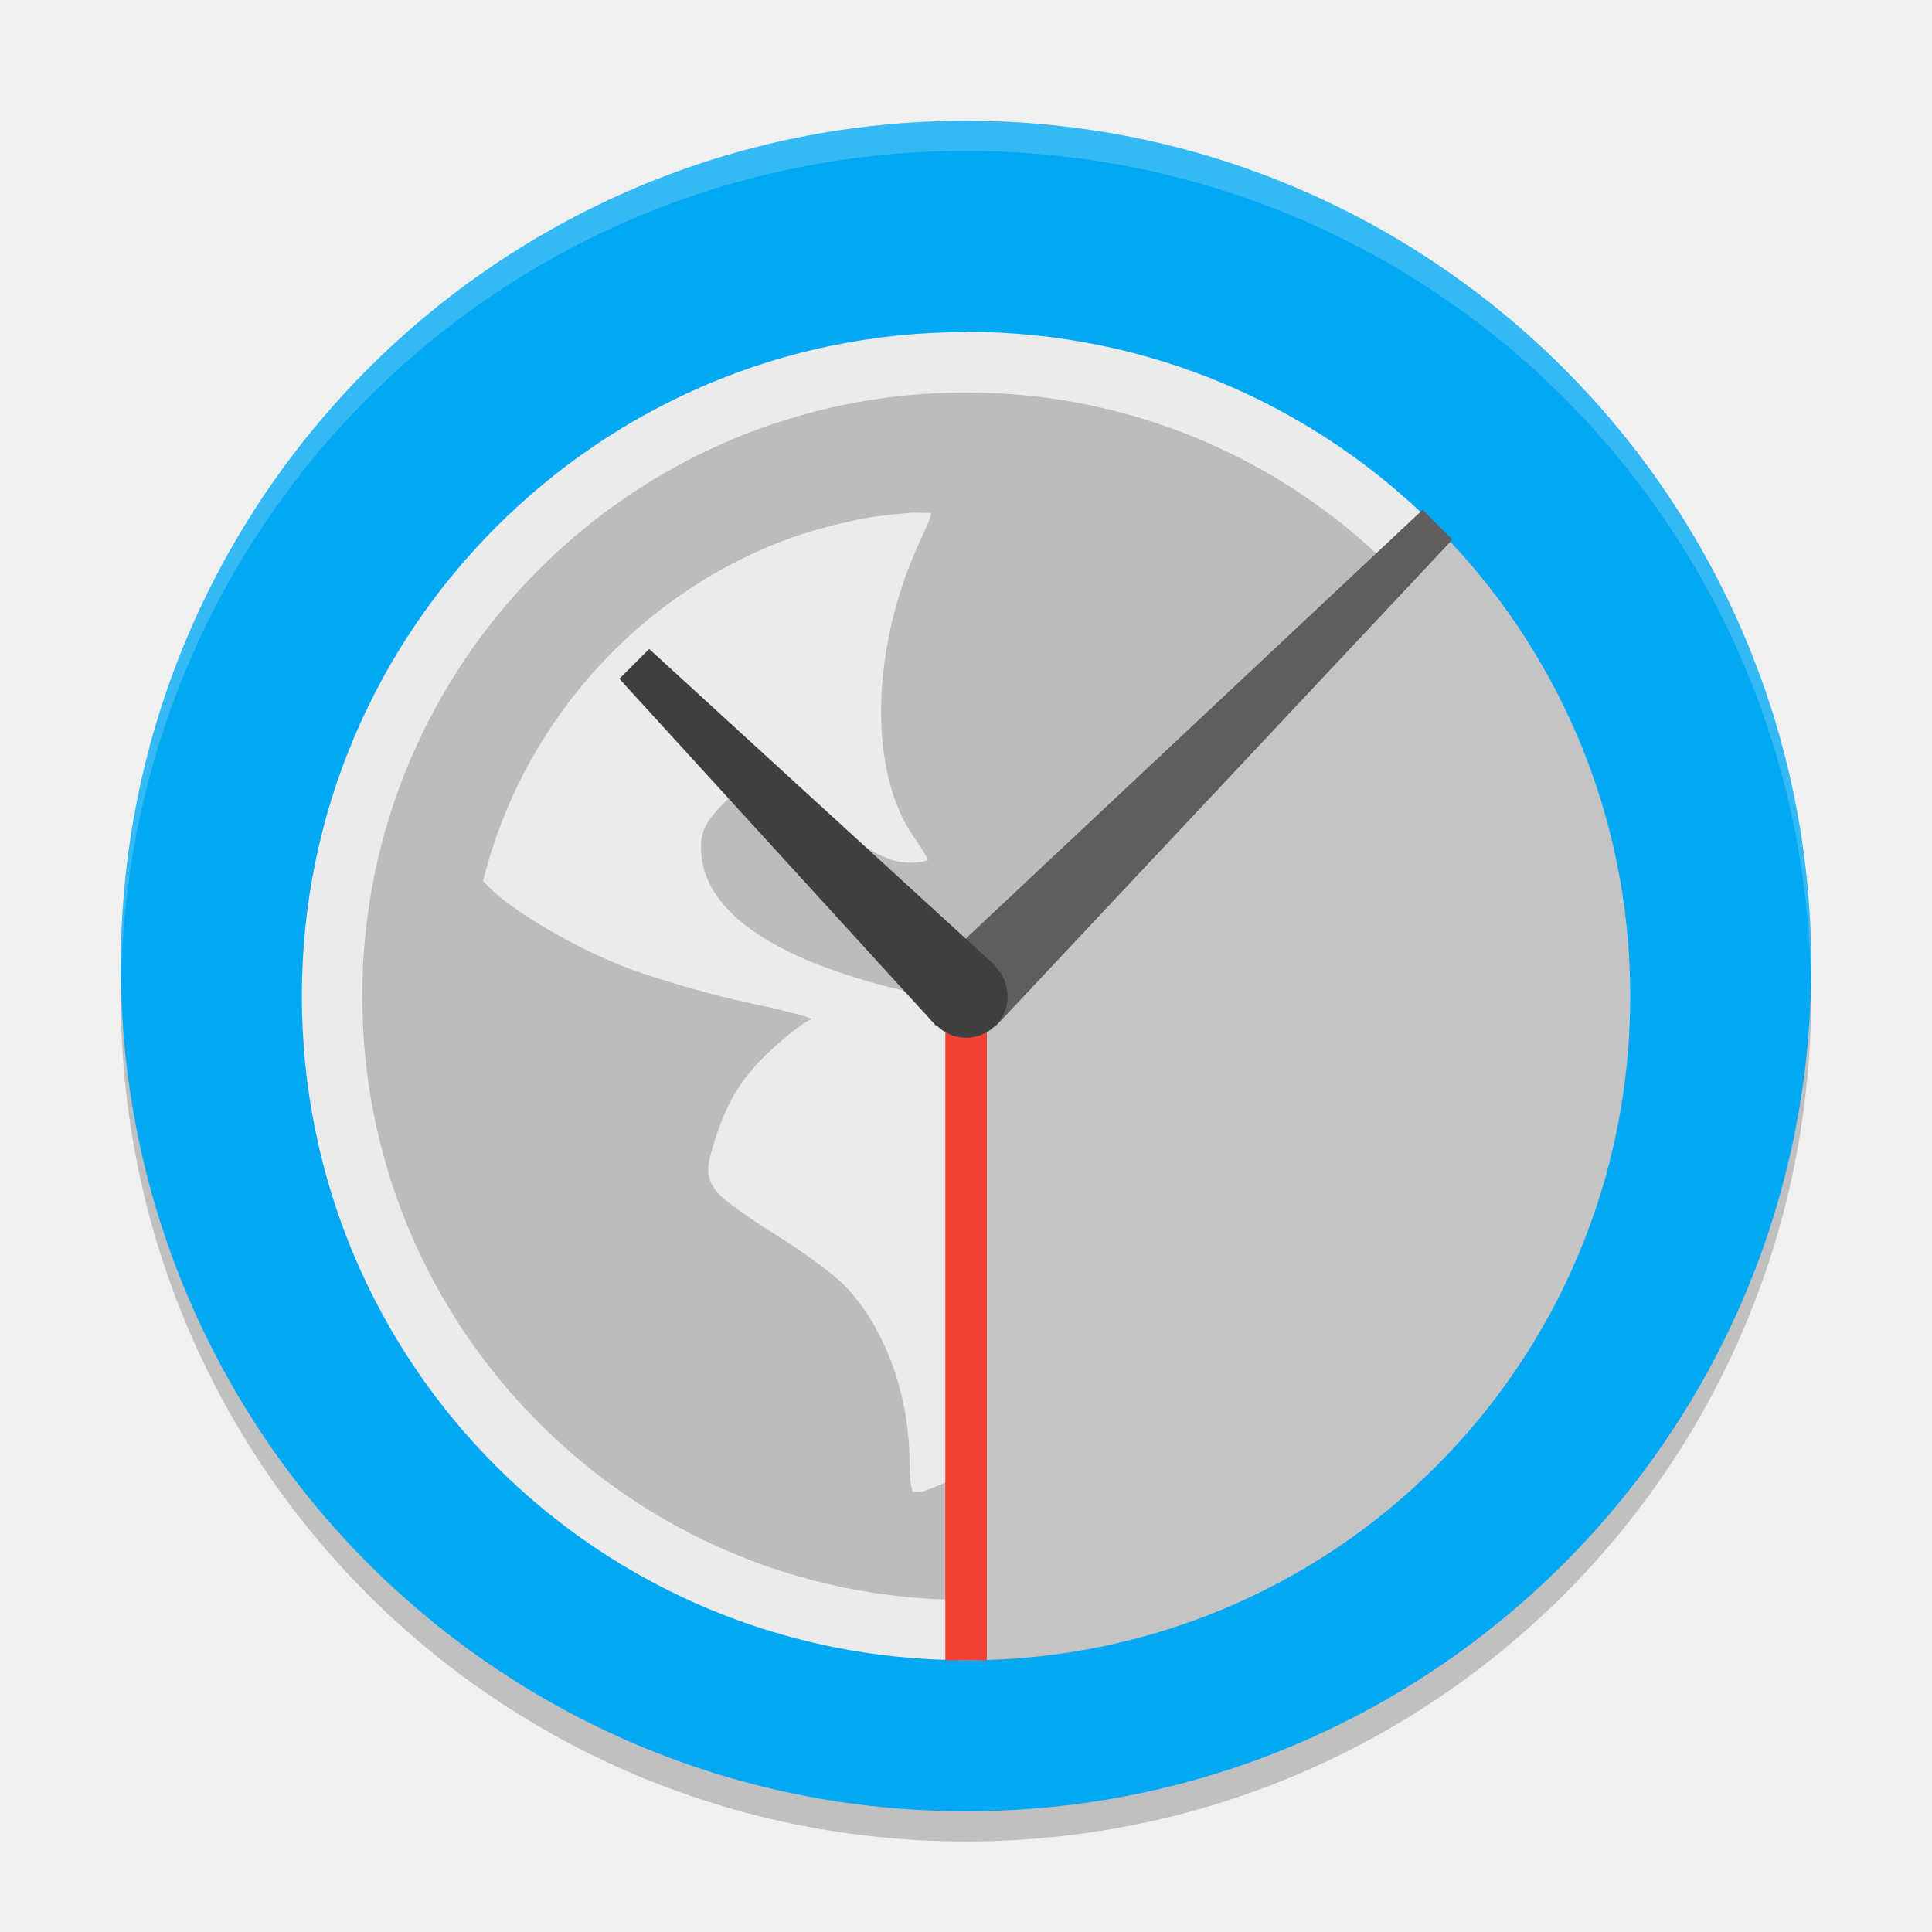
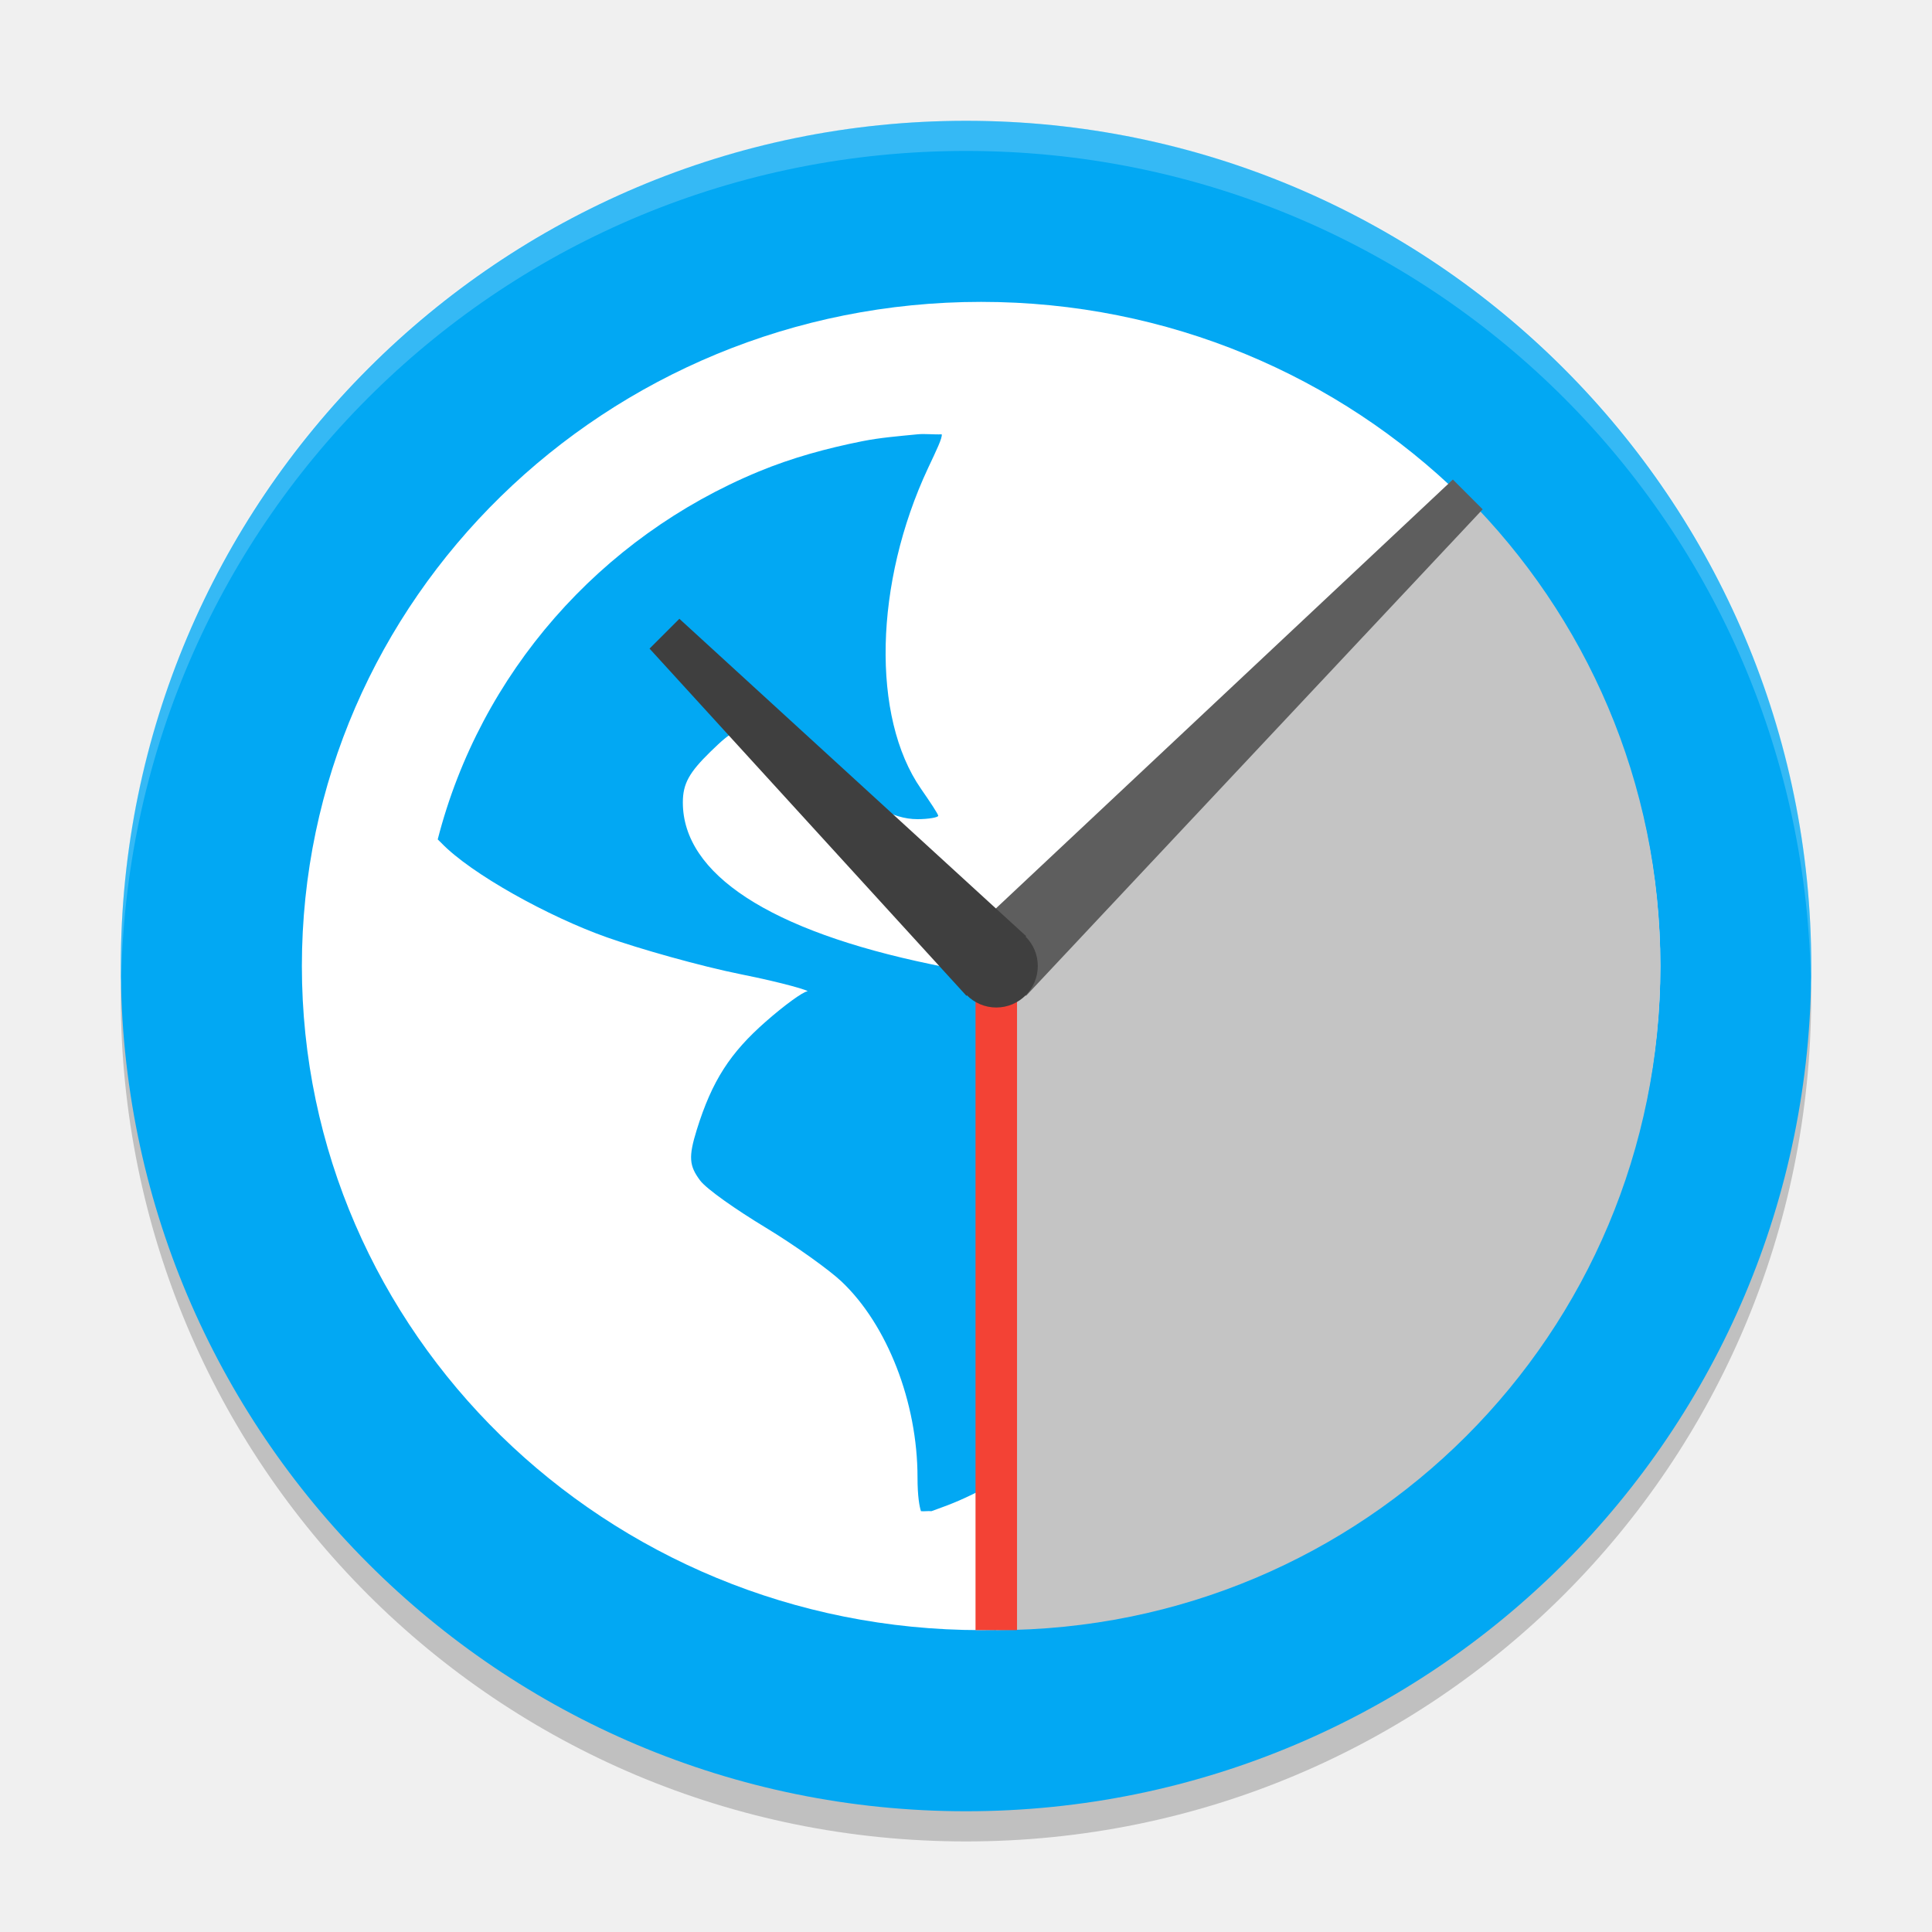
- <svg xmlns="http://www.w3.org/2000/svg" width="64" height="64" version="1">
-   <path d="m4.051 32.001c-0.012 0.334-0.051 0.662-0.051 1 4e-7 15.512 12.488 27.999 27.999 27.999s27.999-12.488 27.999-27.999c0-0.338-0.039-0.665-0.051-1-0.528 15.042-12.776 26.999-27.949 26.999-15.174 0-27.421-11.958-27.949-26.999z" style="opacity:.2" />
-   <rect transform="matrix(0,-1,-1,0,0,0)" x="-60" y="-60" width="55.998" height="55.998" rx="27.999" ry="27.999" style="fill:#02a8f3" />
-   <path d="M 32 4.002 C 16.488 4.002 4 16.488 4 32 C 4 32.113 4.011 32.224 4.018 32.336 C 4.369 17.135 16.711 5 32 5 C 47.289 5 59.631 17.135 59.982 32.336 C 59.989 32.224 60 32.113 60 32 C 60 16.488 47.512 4.002 32 4.002 z" style="fill:#ffffff;opacity:.2" />
-   <path d="m32.003 11c-6.094 0-11.578 2.469-15.555 6.445-3.981 3.974-6.449 9.46-6.449 15.551 0 12.188 9.812 22 22 22v-22l15.555-15.555c-3.974-3.981-9.46-6.449-15.551-6.449z" style="fill:#ebebeb" />
-   <path d="m31.999 13.001c-11.045 0-19.999 8.954-19.999 19.999 0 11.045 8.954 19.999 19.999 19.999 11.045 0 19.999-8.954 19.999-19.999 0-11.045-8.954-19.999-19.999-19.999zm-1.871 3.988c0.218-0.023 0.491 0.013 0.711 0 0.026 0.104-0.154 0.477-0.402 1.02-1.58 3.452-1.674 7.495-0.207 9.656 0.265 0.392 0.508 0.764 0.508 0.812 0 0.048-0.286 0.102-0.609 0.102-0.76 2e-6 -1.48-0.462-2.949-1.625-0.653-0.517-1.499-0.95-1.828-1.016-0.516-0.103-0.653-0.058-1.32 0.609-0.621 0.621-0.812 0.959-0.812 1.527 0 2.156 2.562 3.866 7.32 4.875 6.462 1.37 8.052 2.598 8.23 5.996 0.224 4.261-2.043 7.473-7.012 9.961-0.593 0.297-0.97 0.416-1.219 0.512-0.11-0.01-0.199 0.01-0.309 0-0.042-0.132-0.102-0.436-0.102-1.016 0-2.263-0.89-4.596-2.234-5.898-0.361-0.35-1.369-1.089-2.234-1.625-0.865-0.536-1.739-1.156-1.934-1.422-0.322-0.44-0.345-0.71-0.098-1.523 0.451-1.486 0.987-2.319 2.031-3.258 0.548-0.492 1.097-0.9 1.219-0.91 0.121-0.01-0.698-0.26-1.93-0.512-1.231-0.252-3.037-0.78-3.969-1.117-1.703-0.616-4.002-1.911-4.879-2.848-0.037-0.04-0.069-0.066-0.102-0.102 1.256-5.003 4.78-9.102 9.453-11.078 0.978-0.414 1.987-0.696 3.051-0.914 0.53-0.108 1.078-0.151 1.625-0.207zm15.25 7.625c0.382 0.236 1.826 3.36 2.238 4.883 0.532 1.965 0.493 5.364 0 7.316-0.188 0.743-0.432 1.437-0.512 1.523-0.08 0.087-0.373-0.407-0.715-1.012-0.341-0.605-1.426-1.891-2.332-2.848-2.616-2.76-3.029-4.199-1.934-6.402 0.553-1.111 2.958-3.643 3.254-3.461z" style="opacity:.2" />
-   <path d="m47.555 17.449-15.551 15.551v22c12.188 0 22-9.812 22-22 0-6.094-2.469-11.578-6.445-15.555z" style="fill:#c4c4c4" />
-   <path d="m47.128 16.885-16.116 15.126 1.977 1.977 15.126-16.116-0.987-0.987z" style="fill:#5e5e5e" />
-   <path d="m32.003 33v22" style="fill:none;stroke-width:1.375;stroke:#f34235" />
-   <path d="m21.505 21.498-0.988 0.988 10.498 11.502 1.977-1.977z" style="fill:#3f3f3f" />
-   <circle cx="32.003" cy="33" r="1.375" style="fill:#3f3f3f" />
+ <svg xmlns="http://www.w3.org/2000/svg" width="64" height="64" version="1" id="svg3446">
+   <defs id="defs3450" />
+   <path d="m4.051 32.001c-0.012 0.334-0.051 0.662-0.051 1 4e-7 15.512 12.488 27.999 27.999 27.999s27.999-12.488 27.999-27.999c0-0.338-0.039-0.665-0.051-1-0.528 15.042-12.776 26.999-27.949 26.999-15.174 0-27.421-11.958-27.949-26.999z" style="opacity:.2" id="path3426" />
+   <rect transform="matrix(0,-1,-1,0,0,0)" x="-60" y="-60" width="55.998" height="55.998" rx="27.999" ry="27.999" style="fill:#02a8f3" id="rect3428" />
+   <path d="M 32 4.002 C 16.488 4.002 4 16.488 4 32 C 4 32.113 4.011 32.224 4.018 32.336 C 4.369 17.135 16.711 5 32 5 C 47.289 5 59.631 17.135 59.982 32.336 C 59.989 32.224 60 32.113 60 32 C 60 16.488 47.512 4.002 32 4.002 z" style="fill:#ffffff;opacity:.2" id="path3430" />
+   <path d="M 32.5,10 C 20.074,10 10,19.85 10,32 10,44.15 20.074,54 32.5,54 44.926,54 55,44.15 55,32 55,19.85 44.926,10 32.5,10 Z m -2.105,4.387 c 0.245,-0.025 0.553,0.014 0.8,0 0.029,0.114 -0.173,0.525 -0.453,1.121 -1.778,3.798 -1.883,8.245 -0.233,10.622 0.299,0.431 0.571,0.84 0.571,0.894 0,0.053 -0.321,0.112 -0.686,0.112 -0.855,2e-6 -1.665,-0.508 -3.318,-1.787 -0.734,-0.568 -1.687,-1.045 -2.057,-1.117 -0.581,-0.113 -0.734,-0.064 -1.485,0.67 -0.699,0.683 -0.914,1.055 -0.914,1.68 0,2.372 2.882,4.253 8.235,5.362 7.27,1.507 9.059,2.858 9.259,6.596 0.252,4.687 -2.298,8.221 -7.888,10.957 -0.667,0.327 -1.091,0.457 -1.371,0.563 -0.124,-0.011 -0.223,0.011 -0.347,0 -0.048,-0.145 -0.114,-0.48 -0.114,-1.117 0,-2.49 -1.001,-5.055 -2.514,-6.488 -0.406,-0.385 -1.54,-1.198 -2.514,-1.788 -0.973,-0.589 -1.956,-1.272 -2.175,-1.564 -0.363,-0.485 -0.388,-0.781 -0.11,-1.676 0.508,-1.635 1.11,-2.551 2.285,-3.584 0.616,-0.542 1.235,-0.99 1.371,-1.001 0.137,-0.011 -0.785,-0.286 -2.171,-0.563 C 23.182,32.002 21.151,31.421 20.103,31.05 18.187,30.373 15.6,28.948 14.614,27.918 c -0.042,-0.044 -0.078,-0.073 -0.114,-0.112 1.413,-5.504 5.378,-10.012 10.635,-12.186 1.1,-0.455 2.235,-0.766 3.432,-1.005 0.596,-0.119 1.213,-0.167 1.828,-0.228 z m 17.156,8.387 c 0.43,0.26 2.055,3.697 2.518,5.371 0.598,2.162 0.555,5.9 0,8.048 -0.211,0.817 -0.486,1.581 -0.576,1.676 -0.09,0.095 -0.42,-0.447 -0.804,-1.113 -0.384,-0.665 -1.604,-2.081 -2.624,-3.132 -2.943,-3.036 -3.408,-4.619 -2.175,-7.043 0.622,-1.222 3.328,-4.008 3.661,-3.807 z" style="opacity:1;fill:#ffffff;fill-opacity:1;stroke-width:1.112" id="path3434" />
+   <path d="M 48.555,16.449 33.003,32 v 22 c 12.188,0 22,-9.812 22,-22 0,-6.094 -2.469,-11.578 -6.445,-15.555 z" style="fill:#c4c4c4" id="path3436" />
+   <path d="m 48.128,15.885 -16.116,15.126 1.977,1.977 15.126,-16.116 -0.987,-0.987 z" style="fill:#5e5e5e" id="path3438" />
+   <path d="M 33.003,32 V 54" style="fill:none;stroke:#f34235;stroke-width:1.375" id="path3440" />
+   <path d="m 22.505,20.498 -0.988,0.988 10.498,11.502 1.977,-1.977 z" style="fill:#3f3f3f" id="path3442" />
+   <circle cx="33.003" cy="32" r="1.375" style="fill:#3f3f3f" id="circle3444" />
</svg>
